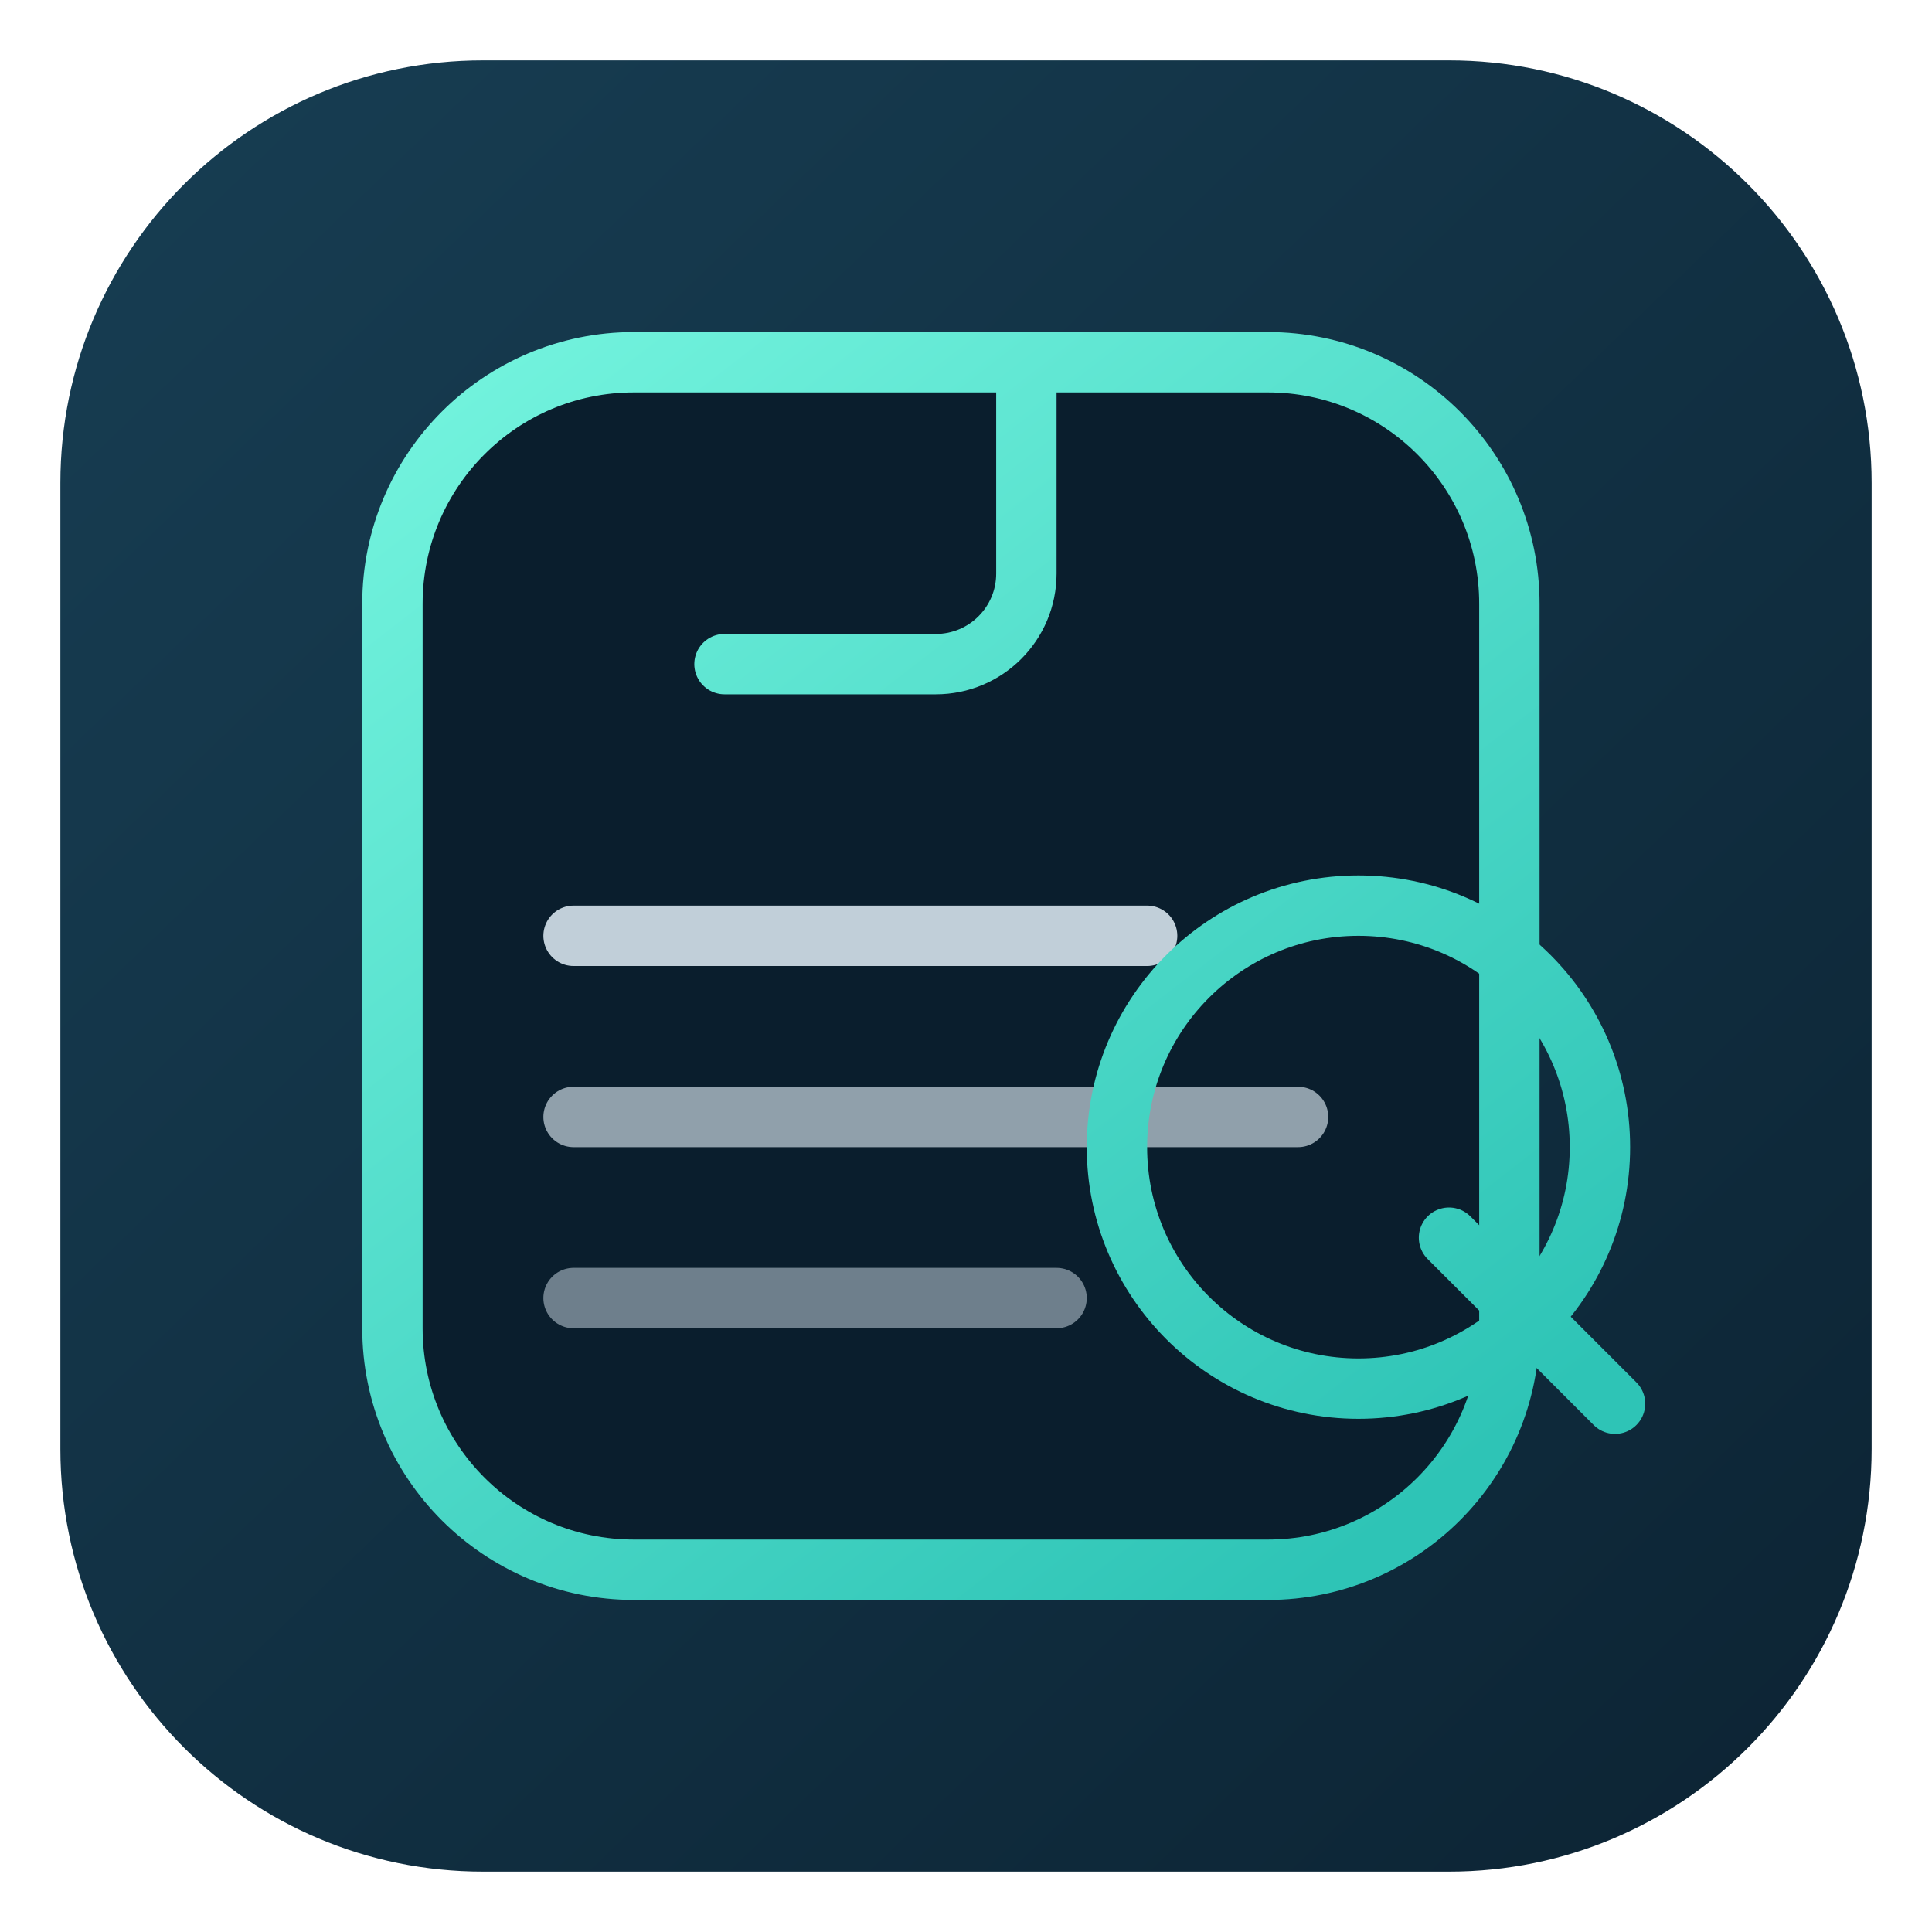
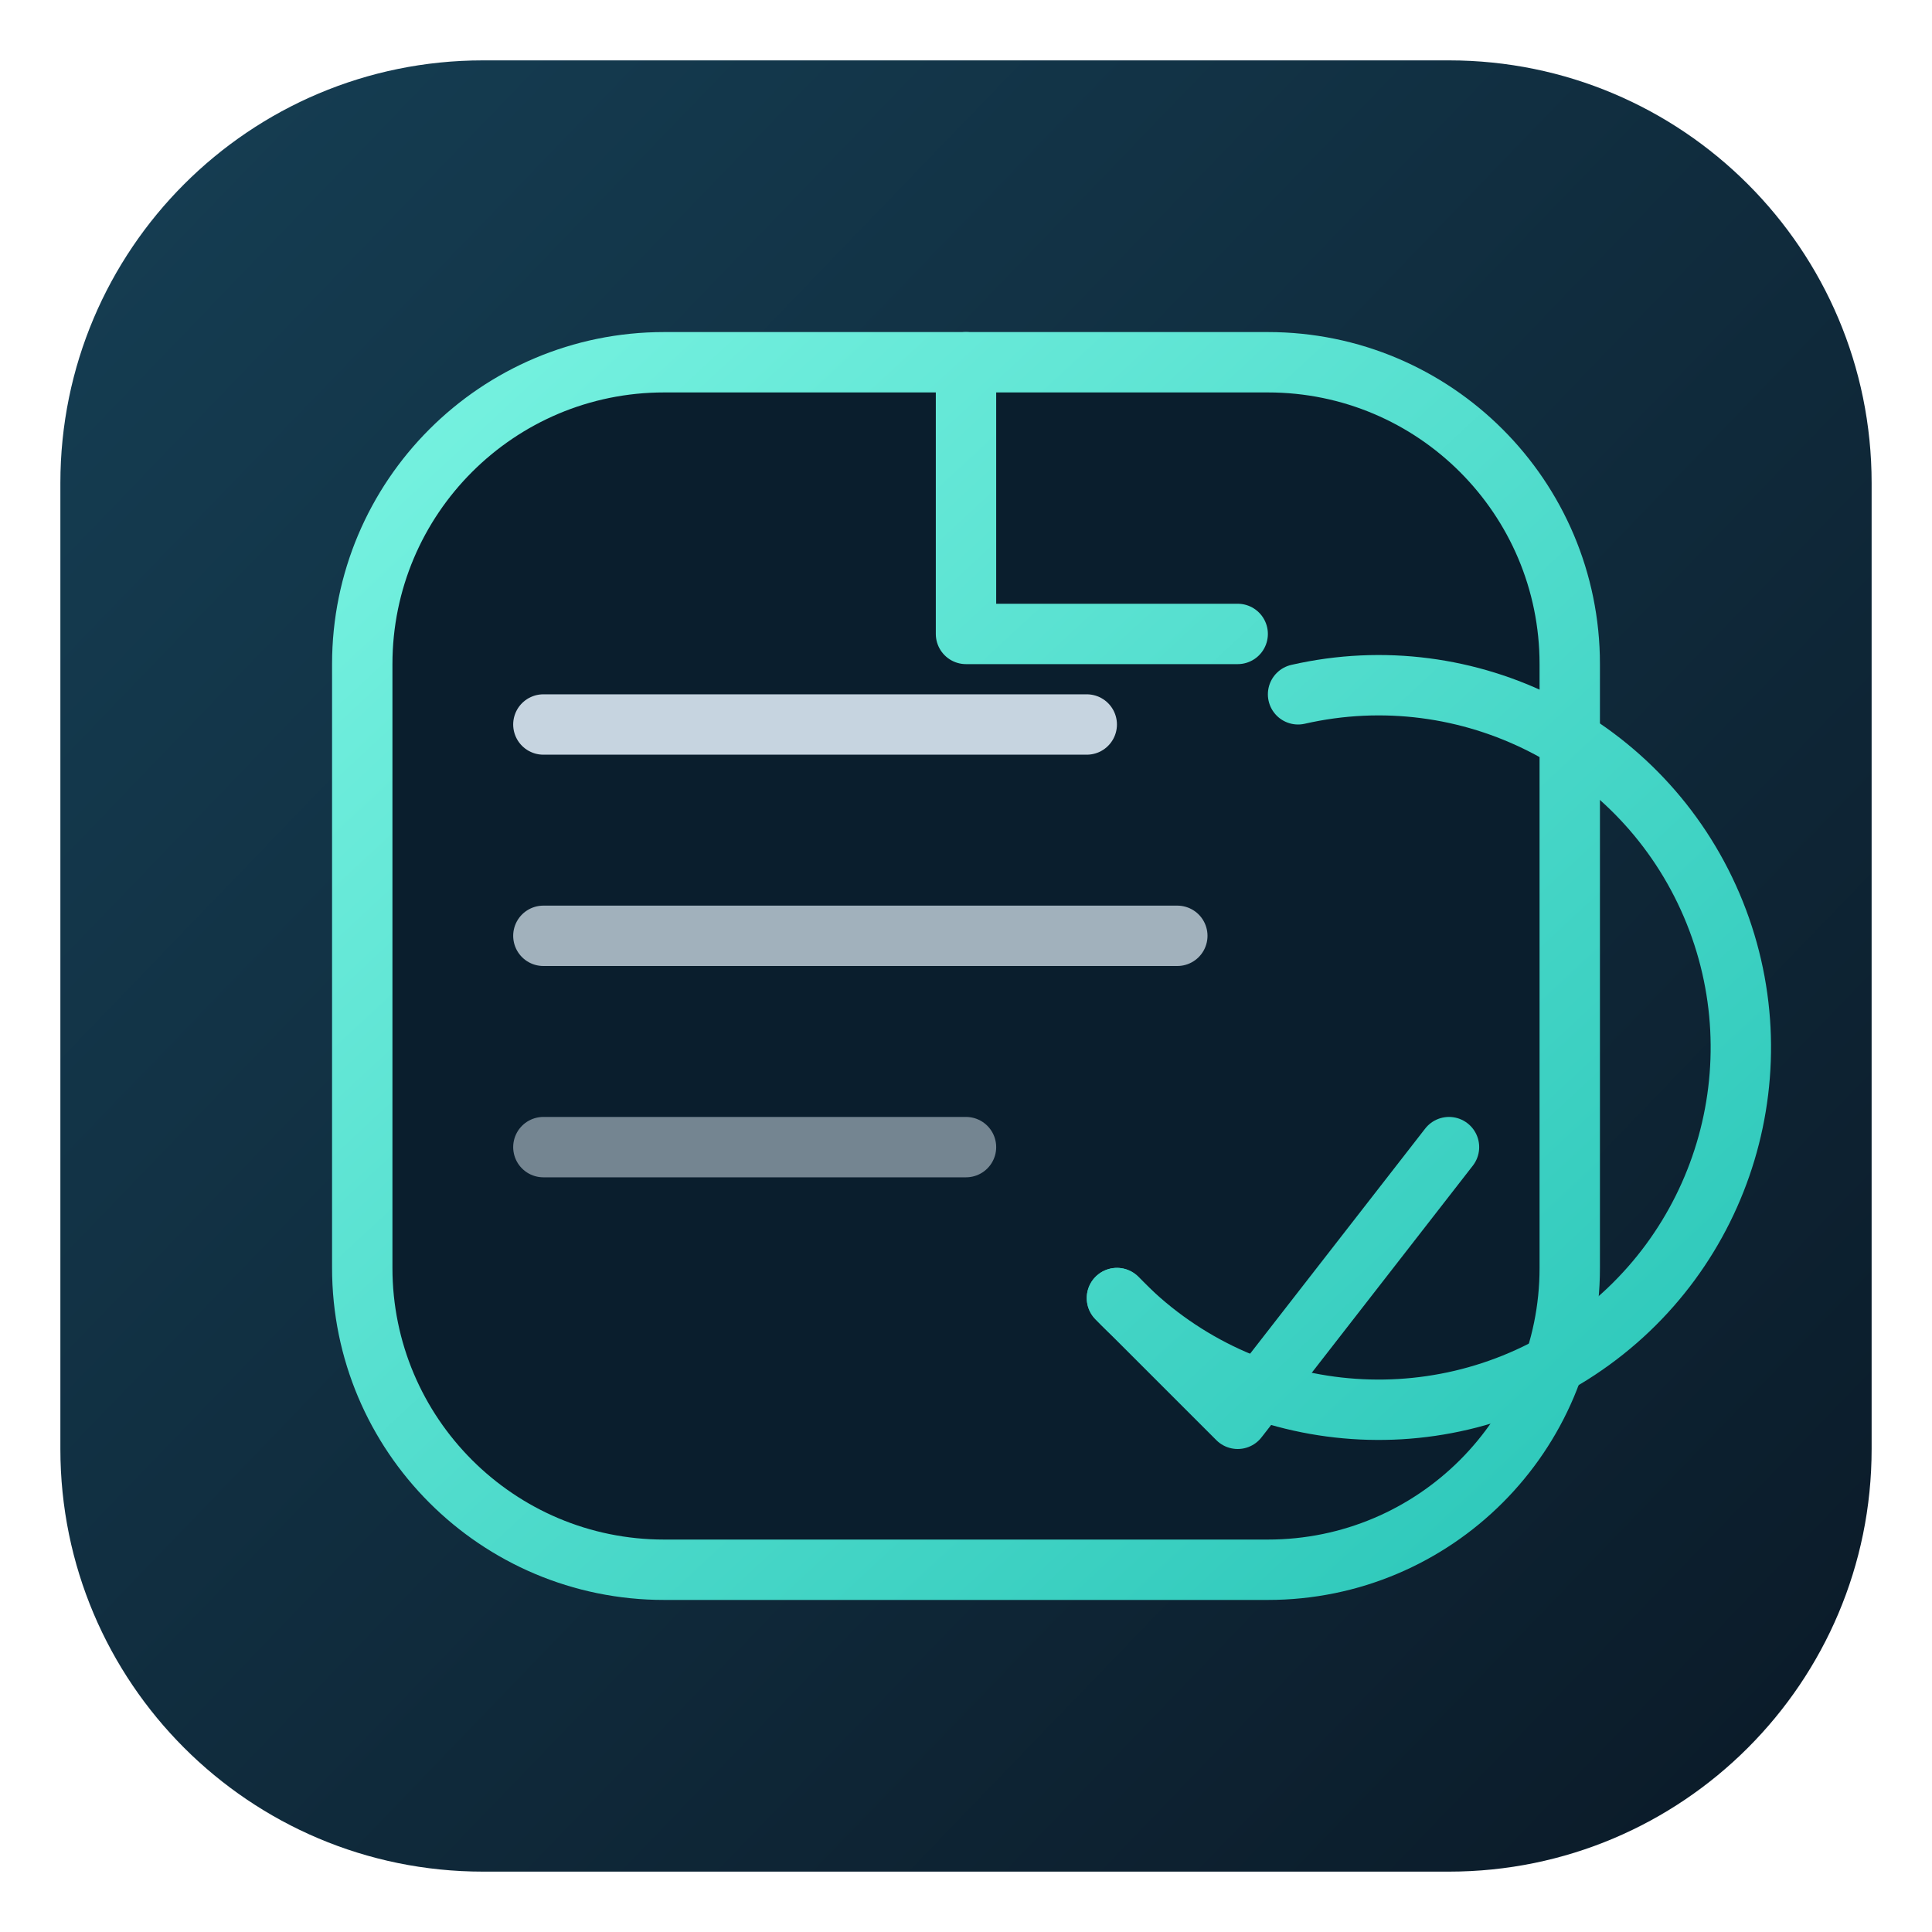
<svg xmlns="http://www.w3.org/2000/svg" width="128" height="128" viewBox="0 0 128 128" fill="none">
  <defs>
-     <linearGradient id="bg" x1="8" y1="6" x2="120" y2="122" gradientUnits="userSpaceOnUse">
-       <stop stop-color="#173D52" />
-       <stop offset="1" stop-color="#0C2434" />
+     <linearGradient id="bg" x1="8" y1="10" x2="120" y2="118" gradientUnits="userSpaceOnUse">
+       <stop stop-color="#153D52" />
+       <stop offset="1" stop-color="#0B1B29" />
    </linearGradient>
-     <linearGradient id="accent" x1="34" y1="18" x2="96" y2="98" gradientUnits="userSpaceOnUse">
-       <stop stop-color="#74F4DE" />
-       <stop offset="1" stop-color="#2EC4B6" />
+     <linearGradient id="accent" x1="26" y1="18" x2="102" y2="100" gradientUnits="userSpaceOnUse">
+       <stop stop-color="#7AF4E2" />
+       <stop offset="1" stop-color="#2FC9BB" />
    </linearGradient>
  </defs>
  <rect x="4" y="4" width="120" height="120" rx="28" fill="url(#bg)" />
-   <rect x="26" y="24" width="74" height="80" rx="16" fill="#0A1E2D" stroke="url(#accent)" stroke-width="4" />
-   <path d="M68 24V38C68 41.314 65.314 44 62 44H48" stroke="url(#accent)" stroke-width="4" stroke-linecap="round" />
-   <path d="M38 62H76" stroke="#E9F7FF" stroke-width="4" stroke-linecap="round" opacity="0.82" />
-   <path d="M38 74H86" stroke="#E9F7FF" stroke-width="4" stroke-linecap="round" opacity="0.6" />
-   <path d="M38 86H70" stroke="#E9F7FF" stroke-width="4" stroke-linecap="round" opacity="0.45" />
-   <circle cx="90" cy="76" r="16" stroke="url(#accent)" stroke-width="4" fill="none" />
-   <path d="M96 82L107 93" stroke="url(#accent)" stroke-width="4" stroke-linecap="round" />
+   <rect x="24" y="24" width="80" height="80" rx="20" fill="#0A1E2D" stroke="url(#accent)" stroke-width="4" />
+   <path d="M64 24V42H82" stroke="url(#accent)" stroke-width="4" stroke-linecap="round" stroke-linejoin="round" />
+   <path d="M36 48H72" stroke="#E7F5FF" stroke-width="4" stroke-linecap="round" opacity="0.85" />
+   <path d="M36 62H78" stroke="#E7F5FF" stroke-width="4" stroke-linecap="round" opacity="0.68" />
+   <path d="M36 76H64" stroke="#E7F5FF" stroke-width="4" stroke-linecap="round" opacity="0.48" />
+   <path d="M86 46A24 24 0 1 1 74 86" stroke="url(#accent)" stroke-width="4" stroke-linecap="round" />
+   <path d="M74 86L82 94L96 76" stroke="url(#accent)" stroke-width="4" stroke-linecap="round" stroke-linejoin="round" />
</svg>
